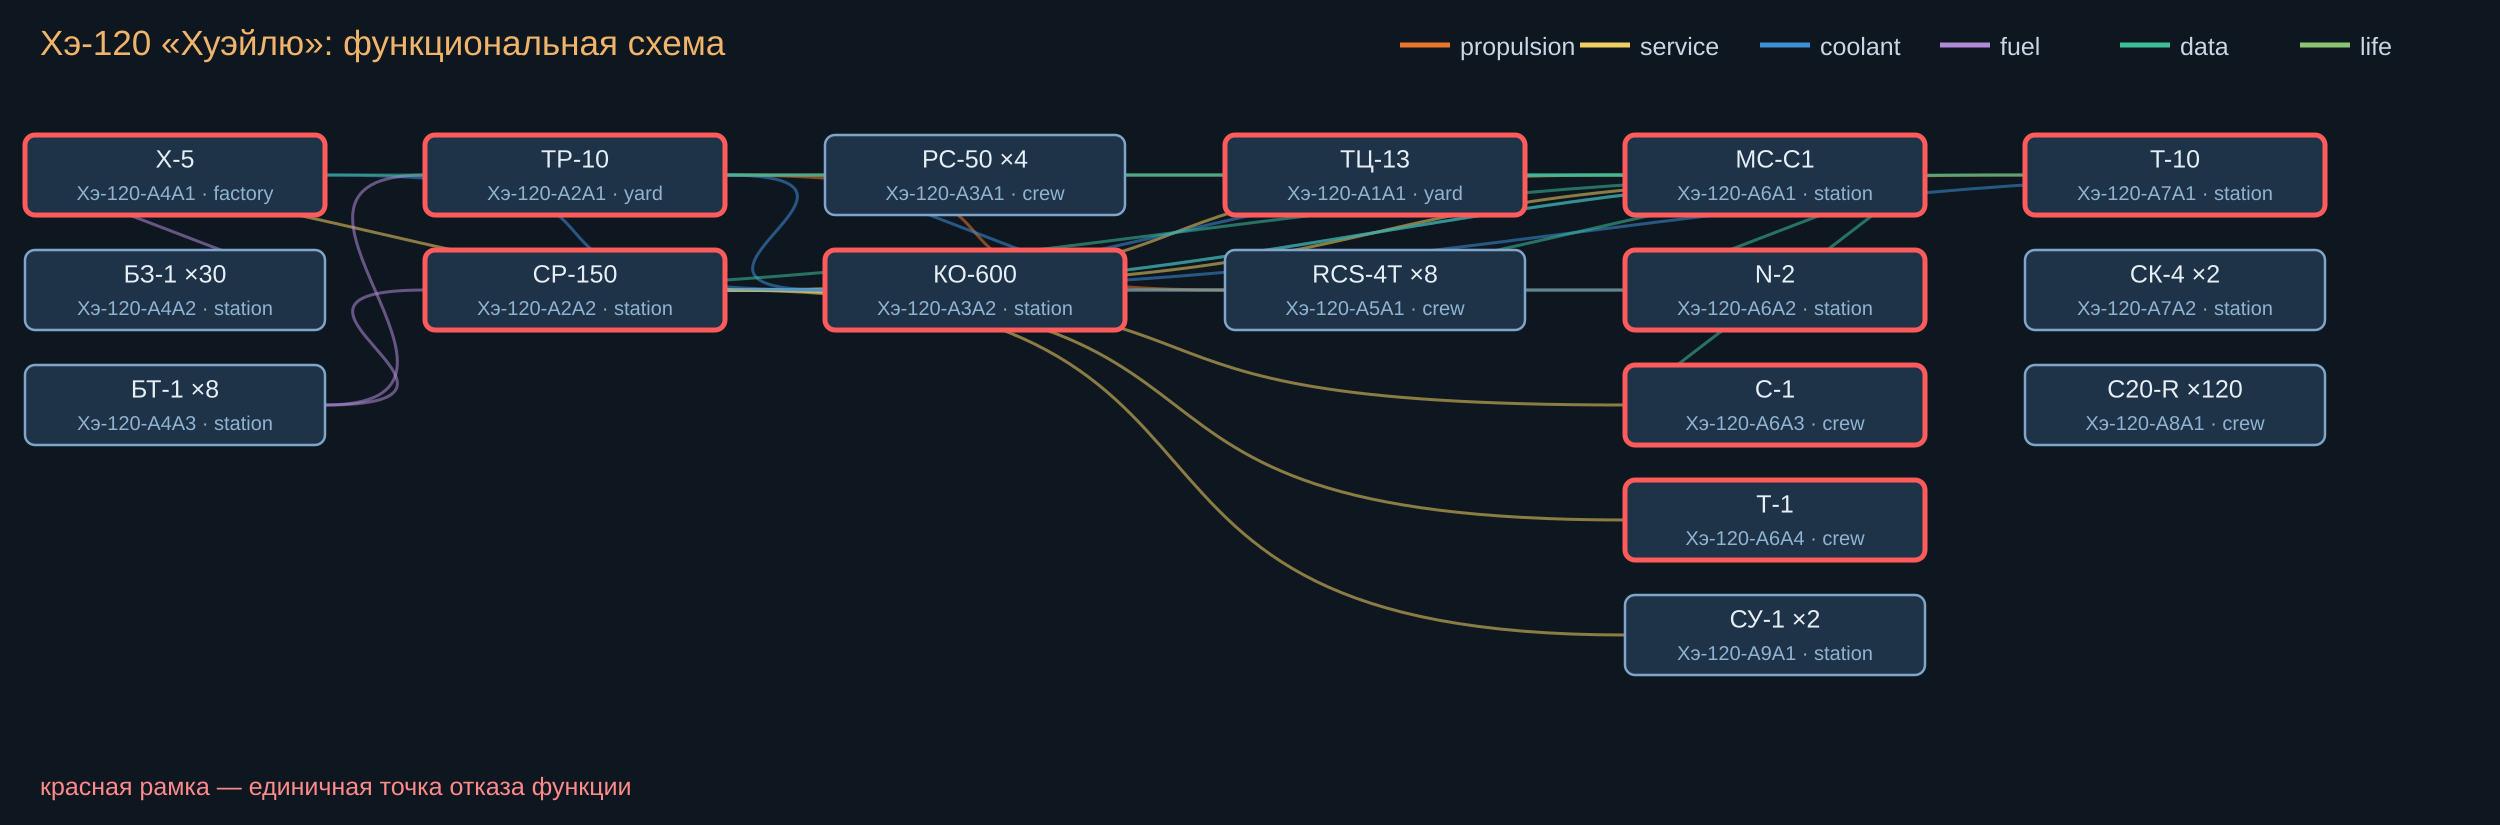
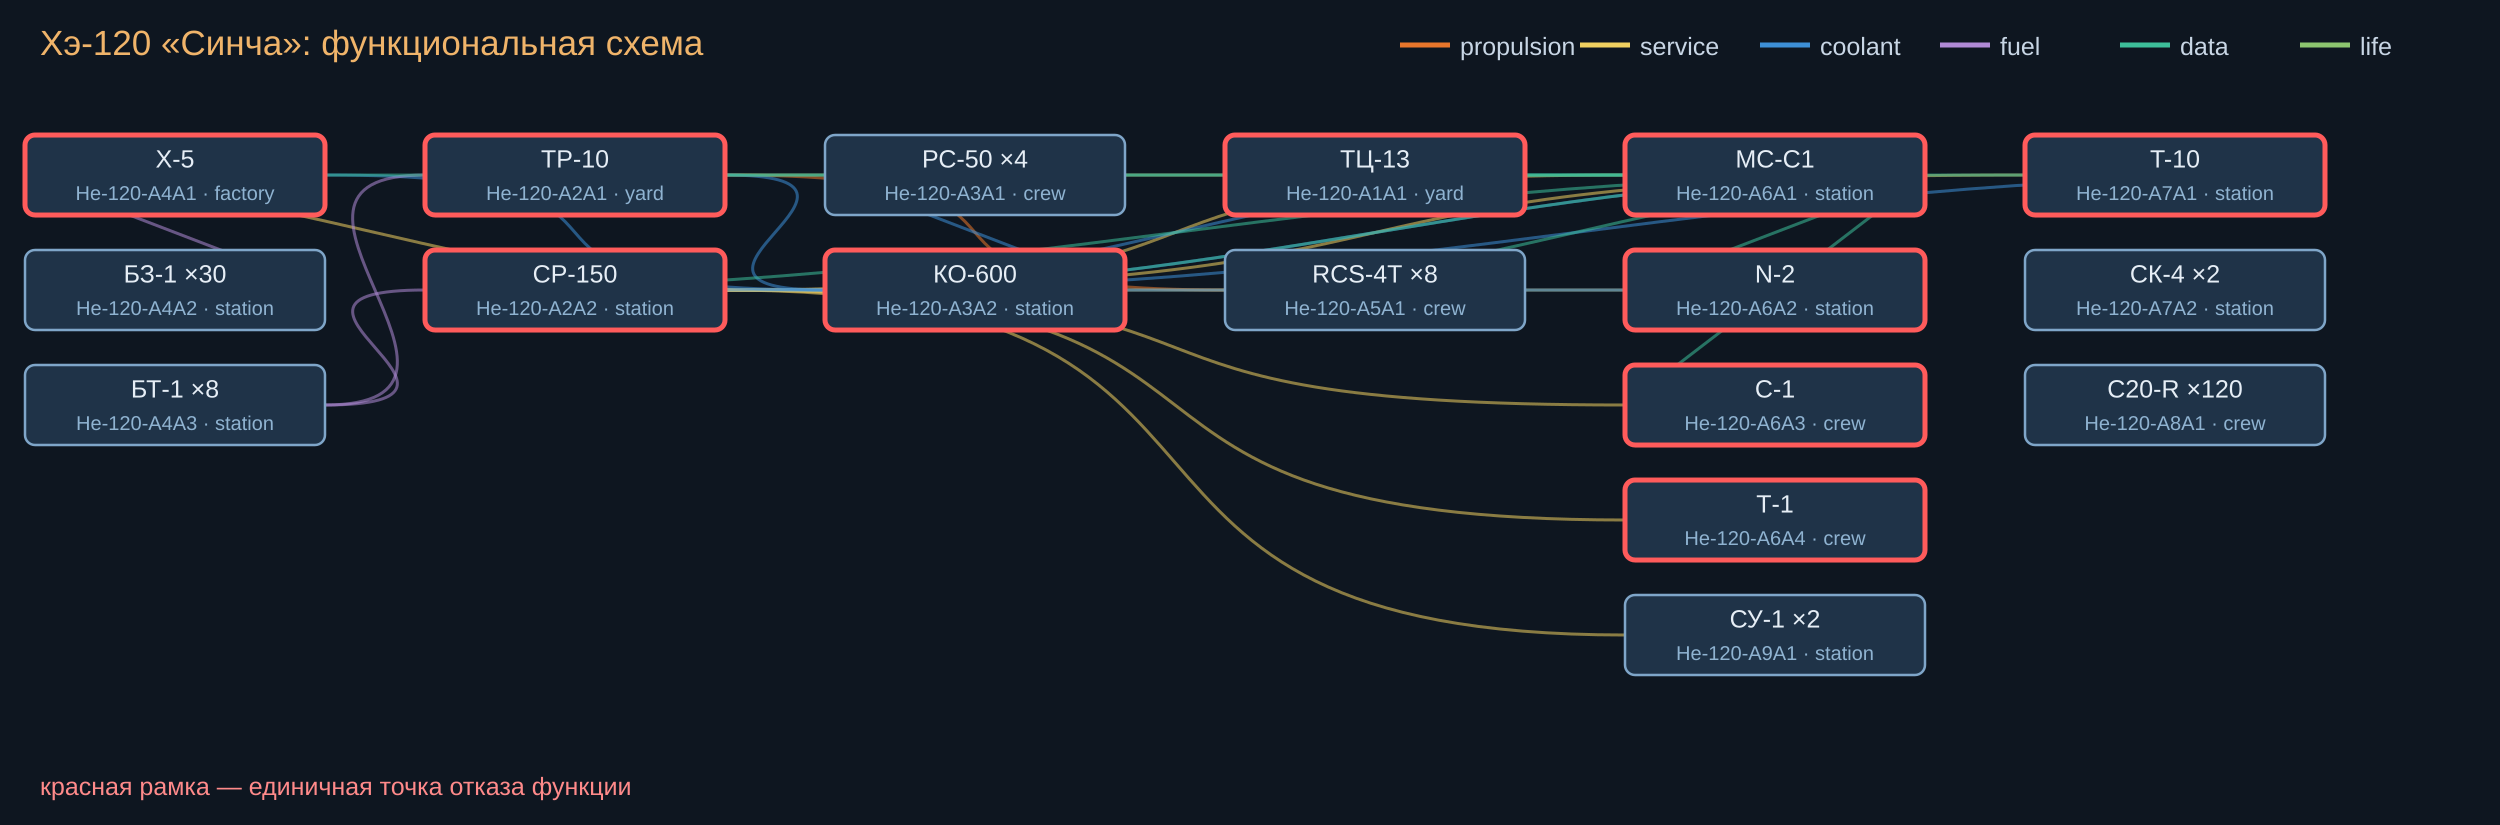
<svg xmlns="http://www.w3.org/2000/svg" viewBox="0 0 1000 330" font-family="Segoe UI, Arial, sans-serif" font-size="10">
  <rect width="100%" height="100%" fill="#0e1620" />
-   <text x="16" y="22" fill="#f0b46a" font-size="14">Хэ-120 «Хуэйлю»: функциональная схема</text>
+   <text x="16" y="22" fill="#f0b46a" font-size="14">Хэ-120 «Синча»: функциональная схема</text>
  <line x1="560" y1="18" x2="580" y2="18" stroke="#e8762b" stroke-width="2" />
  <text x="584" y="22" fill="#c8d6e5">propulsion</text>
  <line x1="632" y1="18" x2="652" y2="18" stroke="#f0d060" stroke-width="2" />
  <text x="656" y="22" fill="#c8d6e5">service</text>
  <line x1="704" y1="18" x2="724" y2="18" stroke="#3d8fd6" stroke-width="2" />
  <text x="728" y="22" fill="#c8d6e5">coolant</text>
  <line x1="776" y1="18" x2="796" y2="18" stroke="#b08ad6" stroke-width="2" />
  <text x="800" y="22" fill="#c8d6e5">fuel</text>
  <line x1="848" y1="18" x2="868" y2="18" stroke="#3dbf9a" stroke-width="2" />
  <text x="872" y="22" fill="#c8d6e5">data</text>
  <line x1="920" y1="18" x2="940" y2="18" stroke="#8cc56f" stroke-width="2" />
  <text x="944" y="22" fill="#c8d6e5">life</text>
  <path d="M290,70 C450.0,70 330.0,70 490,70" fill="none" stroke="#e8762b" stroke-opacity="0.55" stroke-width="1.2" />
  <path d="M290,70 C450.0,70 330.0,116 490,116" fill="none" stroke="#e8762b" stroke-opacity="0.55" stroke-width="1.2" />
  <path d="M290,116 C370.0,116 250.0,116 330,116" fill="none" stroke="#f0d060" stroke-opacity="0.55" stroke-width="1.2" />
  <path d="M290,116 C210.0,116 90.0,70 10,70" fill="none" stroke="#f0d060" stroke-opacity="0.55" stroke-width="1.2" />
  <path d="M290,116 C530.0,116 410.0,70 650,70" fill="none" stroke="#f0d060" stroke-opacity="0.55" stroke-width="1.2" />
  <path d="M290,116 C530.0,116 410.0,116 650,116" fill="none" stroke="#f0d060" stroke-opacity="0.55" stroke-width="1.2" />
  <path d="M290,116 C530.0,116 410.0,162 650,162" fill="none" stroke="#f0d060" stroke-opacity="0.55" stroke-width="1.2" />
  <path d="M290,116 C530.0,116 410.0,208 650,208" fill="none" stroke="#f0d060" stroke-opacity="0.55" stroke-width="1.2" />
  <path d="M290,116 C610.0,116 490.0,70 810,70" fill="none" stroke="#f0d060" stroke-opacity="0.55" stroke-width="1.2" />
  <path d="M290,116 C530.0,116 410.0,254 650,254" fill="none" stroke="#f0d060" stroke-opacity="0.55" stroke-width="1.2" />
  <path d="M610,70 C530.0,70 410.0,116 330,116" fill="none" stroke="#3d8fd6" stroke-opacity="0.55" stroke-width="1.2" />
  <path d="M290,70 C370.0,70 250.0,116 330,116" fill="none" stroke="#3d8fd6" stroke-opacity="0.55" stroke-width="1.2" />
  <path d="M290,116 C370.0,116 250.0,116 330,116" fill="none" stroke="#3d8fd6" stroke-opacity="0.55" stroke-width="1.2" />
  <path d="M130,70 C290.0,70 170.0,116 330,116" fill="none" stroke="#3d8fd6" stroke-opacity="0.55" stroke-width="1.2" />
  <path d="M770,70 C610.0,70 490.0,116 330,116" fill="none" stroke="#3d8fd6" stroke-opacity="0.55" stroke-width="1.2" />
  <path d="M770,116 C610.0,116 490.0,116 330,116" fill="none" stroke="#3d8fd6" stroke-opacity="0.55" stroke-width="1.2" />
  <path d="M930,70 C690.0,70 570.0,116 330,116" fill="none" stroke="#3d8fd6" stroke-opacity="0.55" stroke-width="1.2" />
  <path d="M450,116 C450.0,116 330.0,70 330,70" fill="none" stroke="#3d8fd6" stroke-opacity="0.55" stroke-width="1.2" />
  <path d="M130,116 C130.0,116 10.0,70 10,70" fill="none" stroke="#b08ad6" stroke-opacity="0.55" stroke-width="1.2" />
  <path d="M130,162 C210.0,162 90.0,70 170,70" fill="none" stroke="#b08ad6" stroke-opacity="0.55" stroke-width="1.2" />
  <path d="M130,162 C210.0,162 90.0,116 170,116" fill="none" stroke="#b08ad6" stroke-opacity="0.55" stroke-width="1.2" />
  <path d="M770,70 C690.0,70 570.0,70 490,70" fill="none" stroke="#3dbf9a" stroke-opacity="0.55" stroke-width="1.2" />
  <path d="M770,70 C530.0,70 410.0,70 170,70" fill="none" stroke="#3dbf9a" stroke-opacity="0.55" stroke-width="1.2" />
  <path d="M770,70 C530.0,70 410.0,116 170,116" fill="none" stroke="#3dbf9a" stroke-opacity="0.55" stroke-width="1.2" />
  <path d="M770,70 C610.0,70 490.0,116 330,116" fill="none" stroke="#3dbf9a" stroke-opacity="0.55" stroke-width="1.2" />
  <path d="M770,70 C450.0,70 330.0,70 10,70" fill="none" stroke="#3dbf9a" stroke-opacity="0.55" stroke-width="1.2" />
  <path d="M770,70 C690.0,70 570.0,116 490,116" fill="none" stroke="#3dbf9a" stroke-opacity="0.55" stroke-width="1.2" />
  <path d="M770,70 C770.0,70 650.0,116 650,116" fill="none" stroke="#3dbf9a" stroke-opacity="0.55" stroke-width="1.2" />
  <path d="M770,70 C770.0,70 650.0,162 650,162" fill="none" stroke="#3dbf9a" stroke-opacity="0.55" stroke-width="1.2" />
  <path d="M770,70 C850.0,70 730.0,70 810,70" fill="none" stroke="#3dbf9a" stroke-opacity="0.55" stroke-width="1.2" />
  <rect x="490" y="54" width="120" height="32" rx="4" fill="#1f3348" stroke="#ff5b5b" stroke-width="2" />
  <text x="550" y="67" fill="#e6eef6" text-anchor="middle">ТЦ-13</text>
-   <text x="550" y="80" fill="#8fb3d1" text-anchor="middle" font-size="8">Хэ-120-A1A1 · yard</text>
+   <text x="550" y="80" fill="#8fb3d1" text-anchor="middle" font-size="8">He-120-A1A1 · yard</text>
  <rect x="170" y="54" width="120" height="32" rx="4" fill="#1f3348" stroke="#ff5b5b" stroke-width="2" />
  <text x="230" y="67" fill="#e6eef6" text-anchor="middle">ТР-10</text>
-   <text x="230" y="80" fill="#8fb3d1" text-anchor="middle" font-size="8">Хэ-120-A2A1 · yard</text>
+   <text x="230" y="80" fill="#8fb3d1" text-anchor="middle" font-size="8">He-120-A2A1 · yard</text>
  <rect x="170" y="100" width="120" height="32" rx="4" fill="#1f3348" stroke="#ff5b5b" stroke-width="2" />
  <text x="230" y="113" fill="#e6eef6" text-anchor="middle">СР-150</text>
-   <text x="230" y="126" fill="#8fb3d1" text-anchor="middle" font-size="8">Хэ-120-A2A2 · station</text>
+   <text x="230" y="126" fill="#8fb3d1" text-anchor="middle" font-size="8">He-120-A2A2 · station</text>
  <rect x="330" y="54" width="120" height="32" rx="4" fill="#1f3348" stroke="#7fa6c9" stroke-width="1" />
  <text x="390" y="67" fill="#e6eef6" text-anchor="middle">РС-50 ×4</text>
-   <text x="390" y="80" fill="#8fb3d1" text-anchor="middle" font-size="8">Хэ-120-A3A1 · crew</text>
+   <text x="390" y="80" fill="#8fb3d1" text-anchor="middle" font-size="8">He-120-A3A1 · crew</text>
  <rect x="330" y="100" width="120" height="32" rx="4" fill="#1f3348" stroke="#ff5b5b" stroke-width="2" />
  <text x="390" y="113" fill="#e6eef6" text-anchor="middle">КО-600</text>
-   <text x="390" y="126" fill="#8fb3d1" text-anchor="middle" font-size="8">Хэ-120-A3A2 · station</text>
+   <text x="390" y="126" fill="#8fb3d1" text-anchor="middle" font-size="8">He-120-A3A2 · station</text>
  <rect x="10" y="54" width="120" height="32" rx="4" fill="#1f3348" stroke="#ff5b5b" stroke-width="2" />
  <text x="70" y="67" fill="#e6eef6" text-anchor="middle">Х-5</text>
-   <text x="70" y="80" fill="#8fb3d1" text-anchor="middle" font-size="8">Хэ-120-A4A1 · factory</text>
+   <text x="70" y="80" fill="#8fb3d1" text-anchor="middle" font-size="8">He-120-A4A1 · factory</text>
  <rect x="10" y="100" width="120" height="32" rx="4" fill="#1f3348" stroke="#7fa6c9" stroke-width="1" />
  <text x="70" y="113" fill="#e6eef6" text-anchor="middle">БЗ-1 ×30</text>
-   <text x="70" y="126" fill="#8fb3d1" text-anchor="middle" font-size="8">Хэ-120-A4A2 · station</text>
+   <text x="70" y="126" fill="#8fb3d1" text-anchor="middle" font-size="8">He-120-A4A2 · station</text>
  <rect x="10" y="146" width="120" height="32" rx="4" fill="#1f3348" stroke="#7fa6c9" stroke-width="1" />
  <text x="70" y="159" fill="#e6eef6" text-anchor="middle">БТ-1 ×8</text>
-   <text x="70" y="172" fill="#8fb3d1" text-anchor="middle" font-size="8">Хэ-120-A4A3 · station</text>
+   <text x="70" y="172" fill="#8fb3d1" text-anchor="middle" font-size="8">He-120-A4A3 · station</text>
  <rect x="490" y="100" width="120" height="32" rx="4" fill="#1f3348" stroke="#7fa6c9" stroke-width="1" />
  <text x="550" y="113" fill="#e6eef6" text-anchor="middle">RCS-4Т ×8</text>
-   <text x="550" y="126" fill="#8fb3d1" text-anchor="middle" font-size="8">Хэ-120-A5A1 · crew</text>
+   <text x="550" y="126" fill="#8fb3d1" text-anchor="middle" font-size="8">He-120-A5A1 · crew</text>
  <rect x="650" y="54" width="120" height="32" rx="4" fill="#1f3348" stroke="#ff5b5b" stroke-width="2" />
  <text x="710" y="67" fill="#e6eef6" text-anchor="middle">MC-C1</text>
-   <text x="710" y="80" fill="#8fb3d1" text-anchor="middle" font-size="8">Хэ-120-A6A1 · station</text>
+   <text x="710" y="80" fill="#8fb3d1" text-anchor="middle" font-size="8">He-120-A6A1 · station</text>
  <rect x="650" y="100" width="120" height="32" rx="4" fill="#1f3348" stroke="#ff5b5b" stroke-width="2" />
  <text x="710" y="113" fill="#e6eef6" text-anchor="middle">N-2</text>
-   <text x="710" y="126" fill="#8fb3d1" text-anchor="middle" font-size="8">Хэ-120-A6A2 · station</text>
+   <text x="710" y="126" fill="#8fb3d1" text-anchor="middle" font-size="8">He-120-A6A2 · station</text>
  <rect x="650" y="146" width="120" height="32" rx="4" fill="#1f3348" stroke="#ff5b5b" stroke-width="2" />
  <text x="710" y="159" fill="#e6eef6" text-anchor="middle">C-1</text>
-   <text x="710" y="172" fill="#8fb3d1" text-anchor="middle" font-size="8">Хэ-120-A6A3 · crew</text>
+   <text x="710" y="172" fill="#8fb3d1" text-anchor="middle" font-size="8">He-120-A6A3 · crew</text>
  <rect x="650" y="192" width="120" height="32" rx="4" fill="#1f3348" stroke="#ff5b5b" stroke-width="2" />
  <text x="710" y="205" fill="#e6eef6" text-anchor="middle">Т-1</text>
-   <text x="710" y="218" fill="#8fb3d1" text-anchor="middle" font-size="8">Хэ-120-A6A4 · crew</text>
+   <text x="710" y="218" fill="#8fb3d1" text-anchor="middle" font-size="8">He-120-A6A4 · crew</text>
  <rect x="810" y="54" width="120" height="32" rx="4" fill="#1f3348" stroke="#ff5b5b" stroke-width="2" />
  <text x="870" y="67" fill="#e6eef6" text-anchor="middle">T-10</text>
-   <text x="870" y="80" fill="#8fb3d1" text-anchor="middle" font-size="8">Хэ-120-A7A1 · station</text>
+   <text x="870" y="80" fill="#8fb3d1" text-anchor="middle" font-size="8">He-120-A7A1 · station</text>
  <rect x="810" y="100" width="120" height="32" rx="4" fill="#1f3348" stroke="#7fa6c9" stroke-width="1" />
  <text x="870" y="113" fill="#e6eef6" text-anchor="middle">СК-4 ×2</text>
-   <text x="870" y="126" fill="#8fb3d1" text-anchor="middle" font-size="8">Хэ-120-A7A2 · station</text>
+   <text x="870" y="126" fill="#8fb3d1" text-anchor="middle" font-size="8">He-120-A7A2 · station</text>
  <rect x="810" y="146" width="120" height="32" rx="4" fill="#1f3348" stroke="#7fa6c9" stroke-width="1" />
  <text x="870" y="159" fill="#e6eef6" text-anchor="middle">C20-R ×120</text>
-   <text x="870" y="172" fill="#8fb3d1" text-anchor="middle" font-size="8">Хэ-120-A8A1 · crew</text>
+   <text x="870" y="172" fill="#8fb3d1" text-anchor="middle" font-size="8">He-120-A8A1 · crew</text>
  <rect x="650" y="238" width="120" height="32" rx="4" fill="#1f3348" stroke="#7fa6c9" stroke-width="1" />
  <text x="710" y="251" fill="#e6eef6" text-anchor="middle">СУ-1 ×2</text>
-   <text x="710" y="264" fill="#8fb3d1" text-anchor="middle" font-size="8">Хэ-120-A9A1 · station</text>
+   <text x="710" y="264" fill="#8fb3d1" text-anchor="middle" font-size="8">He-120-A9A1 · station</text>
  <text x="16" y="318" fill="#ff8a8a">красная рамка — единичная точка отказа функции</text>
</svg>
